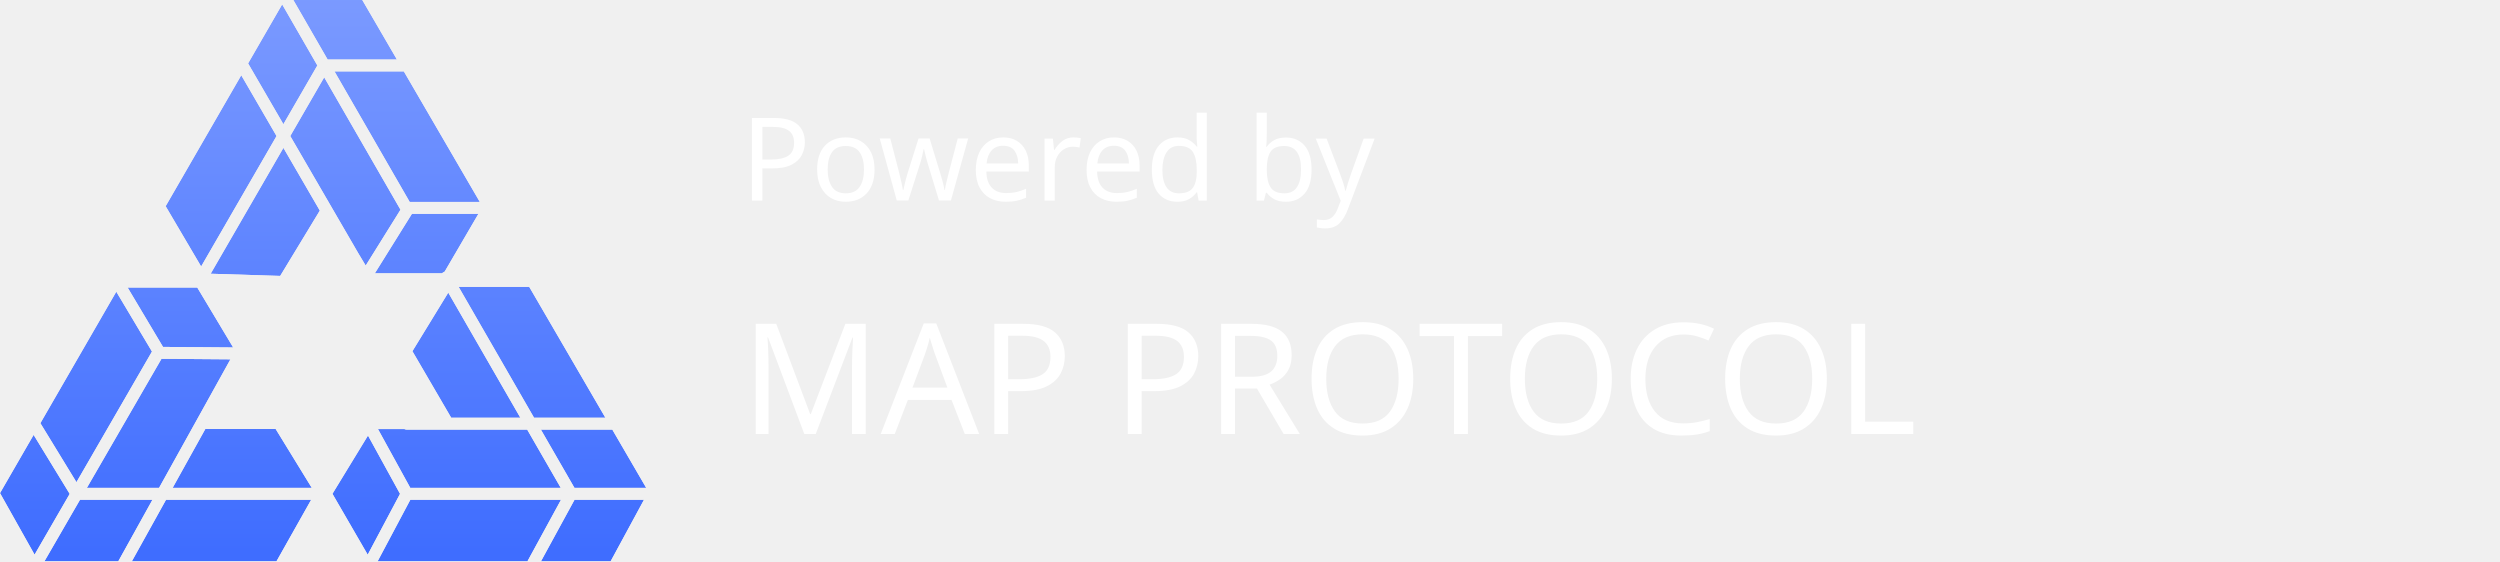
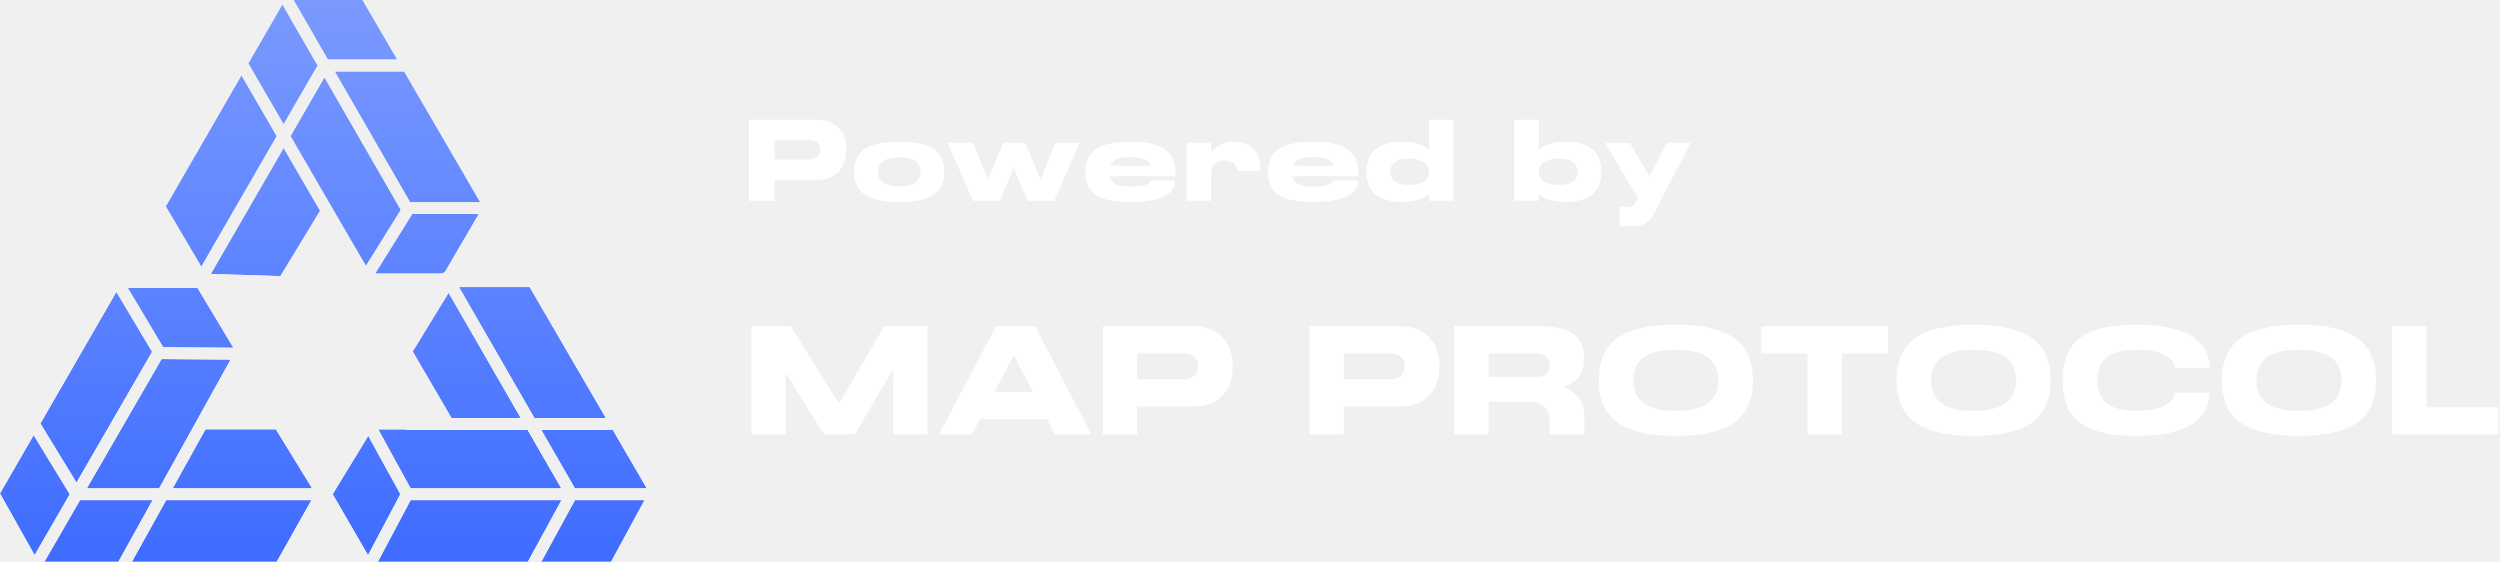
- <svg xmlns="http://www.w3.org/2000/svg" xmlns:xlink="http://www.w3.org/1999/xlink" width="1296px" height="291px" viewBox="0 0 1296 291" version="1.1">
+ <svg xmlns="http://www.w3.org/2000/svg" xmlns:xlink="http://www.w3.org/1999/xlink" width="1295px" height="291px" viewBox="0 0 1295 291" version="1.1">
  <defs>
    <polygon id="path-1" points="39.004 67.688 75.355 67.688 35.962 0 0 0" />
    <linearGradient x1="50%" y1="-58.821%" x2="50%" y2="368.326%" id="linearGradient-3">
      <stop stop-color="#7B9AFF" offset="0%" />
      <stop stop-color="#3F6DFF" offset="100%" />
    </linearGradient>
    <polygon id="path-4" points="19.214 0 0 30.833 34.707 30.833 36.228 29.917 53.7 0" />
    <linearGradient x1="50%" y1="-368.614%" x2="50%" y2="569.091%" id="linearGradient-6">
      <stop stop-color="#7B9AFF" offset="0%" />
      <stop stop-color="#3F6DFF" offset="100%" />
    </linearGradient>
    <polygon id="path-7" points="20.111 64.851 55.963 64.851 18.594 0 0 30.369" />
    <linearGradient x1="50%" y1="-238.243%" x2="50%" y2="207.59%" id="linearGradient-9">
      <stop stop-color="#7B9AFF" offset="0%" />
      <stop stop-color="#3F6DFF" offset="100%" />
    </linearGradient>
    <path d="M0,0 L16.752,30.477 L94.763,30.477 L77.358,0.271 L14.936,0.271 C14.49,0.271 14.07,0.171 13.686,0 L13.686,0 L0,0 Z" id="path-10" />
    <linearGradient x1="50.001%" y1="-739.025%" x2="50.001%" y2="209.634%" id="linearGradient-12">
      <stop stop-color="#7B9AFF" offset="0%" />
      <stop stop-color="#3F6DFF" offset="100%" />
    </linearGradient>
    <polygon id="path-13" points="0 68.164 18.706 98.762 57.856 31.037 39.356 0" />
    <linearGradient x1="49.999%" y1="-155.947%" x2="49.999%" y2="136.804%" id="linearGradient-15">
      <stop stop-color="#7B9AFF" offset="0%" />
      <stop stop-color="#3F6DFF" offset="100%" />
    </linearGradient>
    <polygon id="path-16" points="16.973 0 0 31.938 77.672 31.938 95.096 0" />
    <linearGradient x1="50%" y1="-819.936%" x2="50%" y2="85.351%" id="linearGradient-18">
      <stop stop-color="#7B9AFF" offset="0%" />
      <stop stop-color="#3F6DFF" offset="100%" />
    </linearGradient>
    <polygon id="path-19" points="18.462 0 0 31.938 38.29 31.938 56.027 0" />
    <linearGradient x1="50%" y1="-819.936%" x2="50%" y2="85.351%" id="linearGradient-21">
      <stop stop-color="#7B9AFF" offset="0%" />
      <stop stop-color="#3F6DFF" offset="100%" />
    </linearGradient>
    <polygon id="path-22" points="0 67.889 18.405 99.143 57.495 31.521 39.199 0" />
    <linearGradient x1="50.001%" y1="-42.173%" x2="50.001%" y2="249.454%" id="linearGradient-24">
      <stop stop-color="#7B9AFF" offset="0%" />
      <stop stop-color="#3F6DFF" offset="100%" />
    </linearGradient>
    <polygon id="path-25" points="0 30.204 18.282 61.773 35.047 30.229 18.433 0" />
    <linearGradient x1="50%" y1="-370.042%" x2="50%" y2="98.003%" id="linearGradient-27">
      <stop stop-color="#7B9AFF" offset="0%" />
      <stop stop-color="#3F6DFF" offset="100%" />
    </linearGradient>
    <polygon id="path-28" points="0 30.597 18.299 62.121 35.909 31.66 17.665 0" />
    <linearGradient x1="50%" y1="-8.172%" x2="50%" y2="457.25%" id="linearGradient-30">
      <stop stop-color="#7B9AFF" offset="0%" />
      <stop stop-color="#3F6DFF" offset="100%" />
    </linearGradient>
    <polygon id="path-31" points="0 65.251 36.052 66.384 56.596 32.518 37.72 0" />
    <linearGradient x1="50%" y1="-119.698%" x2="50%" y2="315.838%" id="linearGradient-33">
      <stop stop-color="#7B9AFF" offset="0%" />
      <stop stop-color="#3F6DFF" offset="100%" />
    </linearGradient>
    <polygon id="path-34" points="0 30.186 17.921 62.1 36.132 30.595 17.429 0" />
    <linearGradient x1="50%" y1="-367.541%" x2="50%" y2="98.046%" id="linearGradient-36">
      <stop stop-color="#7B9AFF" offset="0%" />
      <stop stop-color="#3F6DFF" offset="100%" />
    </linearGradient>
    <polygon id="path-37" points="0 0 17.779 30.855 53.705 30.855 35.747 0" />
    <linearGradient x1="49.999%" y1="-9.094%" x2="49.999%" y2="927.944%" id="linearGradient-39">
      <stop stop-color="#7B9AFF" offset="0%" />
      <stop stop-color="#3F6DFF" offset="100%" />
    </linearGradient>
    <polygon id="path-40" points="17.424 0 0 31.938 36.119 31.938 53.438 0" />
    <linearGradient x1="50%" y1="-819.936%" x2="50%" y2="85.351%" id="linearGradient-42">
      <stop stop-color="#7B9AFF" offset="0%" />
      <stop stop-color="#3F6DFF" offset="100%" />
    </linearGradient>
    <polygon id="path-43" points="0 0 17.406 30.207 54.611 30.207 37.032 0" />
    <linearGradient x1="50.001%" y1="-746.546%" x2="50.001%" y2="210.617%" id="linearGradient-45">
      <stop stop-color="#7B9AFF" offset="0%" />
      <stop stop-color="#3F6DFF" offset="100%" />
    </linearGradient>
    <polygon id="path-46" points="17.737 0 0 31.938 74.981 31.938 92.986 0" />
    <linearGradient x1="50%" y1="-819.936%" x2="50%" y2="85.351%" id="linearGradient-48">
      <stop stop-color="#7B9AFF" offset="0%" />
      <stop stop-color="#3F6DFF" offset="100%" />
    </linearGradient>
    <polygon id="path-49" points="0 66.92 37.424 66.92 74.427 0.287 38.685 0" />
    <linearGradient x1="50%" y1="-282.116%" x2="50%" y2="149.93%" id="linearGradient-51">
      <stop stop-color="#7B9AFF" offset="0%" />
      <stop stop-color="#3F6DFF" offset="100%" />
    </linearGradient>
    <polygon id="path-52" points="0 0 18.339 30.768 54.725 31.059 36.111 0" />
    <linearGradient x1="50%" y1="-488.992%" x2="50%" y2="441.892%" id="linearGradient-54">
      <stop stop-color="#7B9AFF" offset="0%" />
      <stop stop-color="#3F6DFF" offset="100%" />
    </linearGradient>
    <polygon id="path-55" points="0 30.441 35.435 91.484 39.11 97.588 57.149 68.642 17.595 0" />
    <linearGradient x1="49.999%" y1="-43.946%" x2="49.999%" y2="252.328%" id="linearGradient-57">
      <stop stop-color="#7B9AFF" offset="0%" />
      <stop stop-color="#3F6DFF" offset="100%" />
    </linearGradient>
    <polygon id="path-58" points="16.941 0 0 30.507 72.139 30.507 53.416 0" />
    <linearGradient x1="50%" y1="-738.203%" x2="50%" y2="209.526%" id="linearGradient-60">
      <stop stop-color="#7B9AFF" offset="0%" />
      <stop stop-color="#3F6DFF" offset="100%" />
    </linearGradient>
    <polygon id="path-61" points="0 0 39.089 67.835 76.085 67.835 36.605 0" />
    <linearGradient x1="50%" y1="-223.364%" x2="50%" y2="202.859%" id="linearGradient-63">
      <stop stop-color="#7B9AFF" offset="0%" />
      <stop stop-color="#3F6DFF" offset="100%" />
    </linearGradient>
  </defs>
  <g id="页面-1" stroke="none" stroke-width="1" fill="none" fill-rule="evenodd">
    <g id="编组-46备份">
      <g id="编组">
        <g transform="translate(173.3866, 37.00916)">
          <mask id="mask-2" fill="white">
            <use xlink:href="#path-1" />
          </mask>
          <g id="Clip-2" />
          <polygon id="Fill-1" fill="url(#linearGradient-3)" mask="url(#mask-2)" points="39.004 67.688 75.355 67.688 35.962 0 0 0" />
        </g>
        <g transform="translate(194.3168, 110.8508)">
          <mask id="mask-5" fill="white">
            <use xlink:href="#path-4" />
          </mask>
          <g id="Clip-4" />
          <polygon id="Fill-3" fill="url(#linearGradient-6)" mask="url(#mask-5)" points="19.214 0 0 30.833 34.707 30.833 36.228 29.917 53.7 0" />
        </g>
        <g transform="translate(213.7867, 151.6972)">
          <mask id="mask-8" fill="white">
            <use xlink:href="#path-7" />
          </mask>
          <g id="Clip-6" />
          <polygon id="Fill-5" fill="url(#linearGradient-9)" mask="url(#mask-8)" points="20.111 64.851 55.963 64.851 18.594 0 0 30.369" />
        </g>
        <g transform="translate(195.9377, 222.4303)">
          <mask id="mask-11" fill="white">
            <use xlink:href="#path-10" />
          </mask>
          <g id="Clip-8" />
          <path d="M0,0 L16.752,30.477 L94.763,30.477 L77.358,0.271 L14.936,0.271 C14.49,0.271 14.07,0.171 13.686,0 L13.686,0 L0,0 Z" id="Fill-7" fill="url(#linearGradient-12)" mask="url(#mask-11)" />
        </g>
        <g transform="translate(20.92757, 151.2111)">
          <mask id="mask-14" fill="white">
            <use xlink:href="#path-13" />
          </mask>
          <g id="Clip-10" />
          <polygon id="Fill-9" fill="url(#linearGradient-15)" mask="url(#mask-14)" points="0 68.164 18.706 98.762 57.856 31.037 39.356 0" />
        </g>
        <g transform="translate(195.7456, 259.0624)">
          <mask id="mask-17" fill="white">
            <use xlink:href="#path-16" />
          </mask>
          <g id="Clip-12" />
          <polygon id="Fill-11" fill="url(#linearGradient-18)" mask="url(#mask-17)" points="16.973 0 0 31.938 77.672 31.938 95.096 0" />
        </g>
        <g transform="translate(23.01629, 259.0624)">
          <mask id="mask-20" fill="white">
            <use xlink:href="#path-19" />
          </mask>
          <g id="Clip-14" />
          <polygon id="Fill-13" fill="url(#linearGradient-21)" mask="url(#mask-20)" points="18.462 0 0 31.938 38.29 31.938 56.027 0" />
        </g>
        <g transform="translate(85.86922, 39.00559)">
          <mask id="mask-23" fill="white">
            <use xlink:href="#path-22" />
          </mask>
          <g id="Clip-16" />
          <polygon id="Fill-15" fill="url(#linearGradient-24)" mask="url(#mask-23)" points="0 67.889 18.405 99.143 57.495 31.521 39.199 0" />
        </g>
        <g transform="translate(172.3343, 225.7815)">
          <mask id="mask-26" fill="white">
            <use xlink:href="#path-25" />
          </mask>
          <g id="Clip-18" />
          <polygon id="Fill-17" fill="url(#linearGradient-27)" mask="url(#mask-26)" points="0 30.204 18.282 61.773 35.047 30.229 18.433 0" />
        </g>
        <g transform="translate(128.6108, 2.270711)">
          <mask id="mask-29" fill="white">
            <use xlink:href="#path-28" />
          </mask>
          <g id="Clip-20" />
          <polygon id="Fill-19" fill="url(#linearGradient-30)" mask="url(#mask-29)" points="0 30.597 18.299 62.121 35.909 31.66 17.665 0" />
        </g>
        <g transform="translate(109.2014, 76.65474)">
          <mask id="mask-32" fill="white">
            <use xlink:href="#path-31" />
          </mask>
          <g id="Clip-22" />
          <polygon id="Fill-21" fill="url(#linearGradient-33)" mask="url(#mask-32)" points="0 65.251 36.052 66.384 56.596 32.518 37.72 0" />
        </g>
        <g transform="translate(0, 225.4351)">
          <mask id="mask-35" fill="white">
            <use xlink:href="#path-34" />
          </mask>
          <g id="Clip-24" />
          <polygon id="Fill-23" fill="url(#linearGradient-36)" mask="url(#mask-35)" points="0 30.186 17.921 62.1 36.132 30.595 17.429 0" />
        </g>
        <g transform="translate(152.0623, 0)">
          <mask id="mask-38" fill="white">
            <use xlink:href="#path-37" />
          </mask>
          <g id="Clip-26" />
          <polygon id="Fill-25" fill="url(#linearGradient-39)" mask="url(#mask-38)" points="0 0 17.779 30.855 53.705 30.855 35.747 0" />
        </g>
        <g transform="translate(280.4186, 259.0624)">
          <mask id="mask-41" fill="white">
            <use xlink:href="#path-40" />
          </mask>
          <g id="Clip-28" />
          <polygon id="Fill-27" fill="url(#linearGradient-42)" mask="url(#mask-41)" points="17.424 0 0 31.938 36.119 31.938 53.438 0" />
        </g>
        <g transform="translate(280.3887, 222.7011)">
          <mask id="mask-44" fill="white">
            <use xlink:href="#path-43" />
          </mask>
          <g id="Clip-30" />
          <polygon id="Fill-29" fill="url(#linearGradient-45)" mask="url(#mask-44)" points="0 0 17.406 30.207 54.611 30.207 37.032 0" />
        </g>
        <g transform="translate(68.33625, 259.0624)">
          <mask id="mask-47" fill="white">
            <use xlink:href="#path-46" />
          </mask>
          <g id="Clip-32" />
          <polygon id="Fill-31" fill="url(#linearGradient-48)" mask="url(#mask-47)" points="17.737 0 0 31.938 74.981 31.938 92.986 0" />
        </g>
        <g transform="translate(45.03561, 185.9873)">
          <mask id="mask-50" fill="white">
            <use xlink:href="#path-49" />
          </mask>
          <g id="Clip-34" />
          <polygon id="Fill-33" fill="url(#linearGradient-51)" mask="url(#mask-50)" points="0 66.92 37.424 66.92 74.427 0.287 38.685 0" />
        </g>
        <g transform="translate(66.16241, 149.0722)">
          <mask id="mask-53" fill="white">
            <use xlink:href="#path-52" />
          </mask>
          <g id="Clip-36" />
          <polygon id="Fill-35" fill="url(#linearGradient-54)" mask="url(#mask-53)" points="0 0 18.339 30.768 54.725 31.059 36.111 0" />
        </g>
        <g transform="translate(150.4677, 40.07985)">
          <mask id="mask-56" fill="white">
            <use xlink:href="#path-55" />
          </mask>
          <g id="Clip-38" />
          <polygon id="Fill-37" fill="url(#linearGradient-57)" mask="url(#mask-56)" points="0 30.441 35.435 91.484 39.11 97.588 57.149 68.642 17.595 0" />
        </g>
        <g transform="translate(89.48937, 222.4004)">
          <mask id="mask-59" fill="white">
            <use xlink:href="#path-58" />
          </mask>
          <g id="Clip-40" />
          <polygon id="Fill-39" fill="url(#linearGradient-60)" mask="url(#mask-59)" points="16.941 0 0 30.507 72.139 30.507 53.416 0" />
        </g>
        <g transform="translate(237.7543, 148.7127)">
          <mask id="mask-62" fill="white">
            <use xlink:href="#path-61" />
          </mask>
          <g id="Clip-42" />
          <polygon id="Fill-41" fill="url(#linearGradient-63)" mask="url(#mask-62)" points="0 0 39.089 67.835 76.085 67.835 36.605 0" />
        </g>
      </g>
-       <g id="编组-42" transform="translate(384, 47)" fill="#FFFFFF" font-family="ZYLiberty-Regular, ZY Liberty" font-weight="normal">
-         <text id="Powered-by" font-size="60">
-           <tspan x="0" y="57">Powered by</tspan>
-         </text>
-         <text id="MAP-PROTOCOL" font-size="80">
-           <tspan x="0" y="178">MAP PROTOCOL</tspan>
-         </text>
+       <g id="编组-42" transform="translate(384, 47)" fill="#FFFFFF" fill-rule="nonzero">
+         <path d="M17.22,57 L17.22,46.2 L38.82,46.2 C43.9,46.2 47.76,44.78 50.4,41.94 C53.04,39.1 54.36,35.32 54.36,30.6 C54.36,25.88 53.04,22.1 50.4,19.26 C47.76,16.42 43.9,15 38.82,15 L38.82,15 L3.9,15 L3.9,57 L17.22,57 Z M35.04,35.64 L17.22,35.64 L17.22,25.56 L35.04,25.56 C36.92,25.56 38.37,25.99 39.39,26.85 C40.41,27.71 40.92,28.96 40.92,30.6 C40.92,32.2 40.41,33.44 39.39,34.32 C38.37,35.2 36.92,35.64 35.04,35.64 L35.04,35.64 Z M81.78,57.6 C89.98,57.6 95.92,56.35 99.6,53.85 C103.28,51.35 105.12,47.4 105.12,42 C105.12,36.6 103.28,32.65 99.6,30.15 C95.92,27.65 89.98,26.4 81.78,26.4 C73.58,26.4 67.64,27.65 63.96,30.15 C60.28,32.65 58.44,36.6 58.44,42 C58.44,47.4 60.28,51.35 63.96,53.85 C67.64,56.35 73.58,57.6 81.78,57.6 Z M81.78,49.56 C78.1,49.56 75.34,48.9 73.5,47.58 C71.66,46.26 70.74,44.4 70.74,42 C70.74,39.6 71.66,37.74 73.5,36.42 C75.34,35.1 78.1,34.44 81.78,34.44 C85.46,34.44 88.22,35.1 90.06,36.42 C91.9,37.74 92.82,39.6 92.82,42 C92.82,44.4 91.9,46.26 90.06,47.58 C88.22,48.9 85.46,49.56 81.78,49.56 Z M133.86,57 L141.06,39.84 L148.26,57 L162.06,57 L175.26,27 L162.66,27 L155.04,46.02 L147.06,27 L135.66,27 L127.68,46.02 L120.06,27 L106.86,27 L120.06,57 L133.86,57 Z M201.6,57.6 C209.08,57.6 214.8,56.68 218.76,54.84 C222.72,53 224.7,50.2 224.7,46.44 L224.7,46.44 L212.16,46.44 C211.52,48.6 208.04,49.68 201.72,49.68 C198.2,49.68 195.59,49.25 193.89,48.39 C192.19,47.53 191.14,46.16 190.74,44.28 L190.74,44.28 L224.76,44.28 C224.84,43.32 224.88,42.56 224.88,42 C224.88,36.84 223.04,32.95 219.36,30.33 C215.68,27.71 209.8,26.4 201.72,26.4 C193.48,26.4 187.5,27.66 183.78,30.18 C180.06,32.7 178.2,36.64 178.2,42 C178.2,45.6 178.93,48.53 180.39,50.79 C181.85,53.05 184.29,54.75 187.71,55.89 C191.13,57.03 195.76,57.6 201.6,57.6 Z M212.34,38.88 L191.04,38.88 C191.64,37.32 192.82,36.17 194.58,35.43 C196.34,34.69 198.72,34.32 201.72,34.32 C207.52,34.32 211.06,35.84 212.34,38.88 L212.34,38.88 Z M243.36,57 L243.36,42.84 C243.36,40.72 244.03,39.07 245.37,37.89 C246.71,36.71 248.44,36.12 250.56,36.12 C252.44,36.12 253.97,36.62 255.15,37.62 C256.33,38.62 256.92,39.92 256.92,41.52 L256.92,41.52 L269.04,41.52 C269.04,36.32 267.81,32.5 265.35,30.06 C262.89,27.62 259.52,26.4 255.24,26.4 C253.08,26.4 250.98,26.83 248.94,27.69 C246.9,28.55 245.04,29.86 243.36,31.62 L243.36,31.62 L243.36,27 L230.64,27 L230.64,57 L243.36,57 Z M296.22,57.6 C303.7,57.6 309.42,56.68 313.38,54.84 C317.34,53 319.32,50.2 319.32,46.44 L319.32,46.44 L306.78,46.44 C306.14,48.6 302.66,49.68 296.34,49.68 C292.82,49.68 290.21,49.25 288.51,48.39 C286.81,47.53 285.76,46.16 285.36,44.28 L285.36,44.28 L319.38,44.28 C319.46,43.32 319.5,42.56 319.5,42 C319.5,36.84 317.66,32.95 313.98,30.33 C310.3,27.71 304.42,26.4 296.34,26.4 C288.1,26.4 282.12,27.66 278.4,30.18 C274.68,32.7 272.82,36.64 272.82,42 C272.82,45.6 273.55,48.53 275.01,50.79 C276.47,53.05 278.91,54.75 282.33,55.89 C285.75,57.03 290.38,57.6 296.22,57.6 Z M306.96,38.88 L285.66,38.88 C286.26,37.32 287.44,36.17 289.2,35.43 C290.96,34.69 293.34,34.32 296.34,34.32 C302.14,34.32 305.68,35.84 306.96,38.88 L306.96,38.88 Z M342.48,57.6 C348.48,57.6 353.06,56.24 356.22,53.52 L356.22,53.52 L356.22,57 L368.94,57 L368.94,15 L356.22,15 L356.22,30.48 C353.06,27.76 348.48,26.4 342.48,26.4 C336.6,26.4 332.02,27.64 328.74,30.12 C325.46,32.6 323.82,36.56 323.82,42 C323.82,47.44 325.46,51.4 328.74,53.88 C332.02,56.36 336.6,57.6 342.48,57.6 Z M346.08,48.84 C339.44,48.84 336.12,46.56 336.12,42 C336.12,37.44 339.44,35.16 346.08,35.16 C348.84,35.16 351.22,35.7 353.22,36.78 C355.22,37.86 356.22,39.6 356.22,42 C356.22,44.4 355.22,46.14 353.22,47.22 C351.22,48.3 348.84,48.84 346.08,48.84 Z M426.84,57.6 C432.72,57.6 437.3,56.36 440.58,53.88 C443.86,51.4 445.5,47.44 445.5,42 C445.5,36.56 443.86,32.6 440.58,30.12 C437.3,27.64 432.72,26.4 426.84,26.4 C420.84,26.4 416.26,27.76 413.1,30.48 L413.1,30.48 L413.1,15 L400.38,15 L400.38,57 L413.1,57 L413.1,53.52 C416.26,56.24 420.84,57.6 426.84,57.6 Z M423.24,48.84 C420.48,48.84 418.1,48.3 416.1,47.22 C414.1,46.14 413.1,44.4 413.1,42 C413.1,39.6 414.1,37.86 416.1,36.78 C418.1,35.7 420.48,35.16 423.24,35.16 C429.88,35.16 433.2,37.44 433.2,42 C433.2,46.56 429.88,48.84 423.24,48.84 Z M462.12,70.2 C464.84,70.2 467,69.66 468.6,68.58 C470.2,67.5 471.72,65.58 473.16,62.82 L473.16,62.82 L491.7,27 L479.52,27 L470.46,44.34 L460.2,27 L447.42,27 L464.46,55.68 L463.14,58.26 C462.78,58.94 462.33,59.44 461.79,59.76 C461.25,60.08 460.58,60.24 459.78,60.24 L459.78,60.24 L454.98,60.24 L454.98,70.2 L462.12,70.2 Z" id="Poweredby" />
+         <path d="M22.96,178 L22.96,146.24 L42.88,178 L58.8,178 L78.64,144.16 L78.64,178 L96.4,178 L96.4,122 L74,122 L50.64,162 L25.6,122 L5.2,122 L5.2,178 L22.96,178 Z M119.52,178 L123.68,170.08 L158.32,170.08 L162.4,178 L181.28,178 L152.24,122 L131.92,122 L102.4,178 L119.52,178 Z M150.96,156 L131.12,156 L141.12,136.96 L150.96,156 Z M205.04,178 L205.04,163.6 L233.84,163.6 C240.613,163.6 245.76,161.707 249.28,157.92 C252.8,154.133 254.56,149.093 254.56,142.8 C254.56,136.507 252.8,131.467 249.28,127.68 C245.76,123.893 240.613,122 233.84,122 L233.84,122 L187.28,122 L187.28,178 L205.04,178 Z M228.8,149.52 L205.04,149.52 L205.04,136.08 L228.8,136.08 C231.307,136.08 233.24,136.653 234.6,137.8 C235.96,138.947 236.64,140.613 236.64,142.8 C236.64,144.933 235.96,146.587 234.6,147.76 C233.24,148.933 231.307,149.52 228.8,149.52 L228.8,149.52 Z M312.08,178 L312.08,163.6 L340.88,163.6 C347.653,163.6 352.8,161.707 356.32,157.92 C359.84,154.133 361.6,149.093 361.6,142.8 C361.6,136.507 359.84,131.467 356.32,127.68 C352.8,123.893 347.653,122 340.88,122 L340.88,122 L294.32,122 L294.32,178 L312.08,178 Z M335.84,149.52 L312.08,149.52 L312.08,136.08 L335.84,136.08 C338.347,136.08 340.28,136.653 341.64,137.8 C343,138.947 343.68,140.613 343.68,142.8 C343.68,144.933 343,146.587 341.64,147.76 C340.28,148.933 338.347,149.52 335.84,149.52 L335.84,149.52 Z M387.12,178 L387.12,161.04 L406.24,161.04 C410.347,161.04 413.453,161.867 415.56,163.52 C417.667,165.173 418.72,167.813 418.72,171.44 L418.72,171.44 L418.72,178 L436.64,178 L436.64,167.68 C436.64,164.373 435.693,161.493 433.8,159.04 C431.907,156.587 429.28,154.693 425.92,153.36 C429.653,152.187 432.373,150.36 434.08,147.88 C435.787,145.4 436.64,142.267 436.64,138.48 C436.64,133.04 434.827,128.933 431.2,126.16 C427.573,123.387 421.733,122 413.68,122 L413.68,122 L369.36,122 L369.36,178 L387.12,178 Z M411.6,148.24 L387.12,148.24 L387.12,136.08 L411.6,136.08 C413.84,136.08 415.587,136.6 416.84,137.64 C418.093,138.68 418.72,140.187 418.72,142.16 C418.72,144.133 418.093,145.64 416.84,146.68 C415.587,147.72 413.84,148.24 411.6,148.24 L411.6,148.24 Z M484.08,178.8 C497.68,178.8 507.733,176.507 514.24,171.92 C520.747,167.333 524,160.027 524,150 C524,139.973 520.747,132.667 514.24,128.08 C507.733,123.493 497.68,121.2 484.08,121.2 C470.48,121.2 460.427,123.493 453.92,128.08 C447.413,132.667 444.16,139.973 444.16,150 C444.16,160.027 447.413,167.333 453.92,171.92 C460.427,176.507 470.48,178.8 484.08,178.8 Z M484.08,165.84 C476.613,165.84 471.08,164.52 467.48,161.88 C463.88,159.24 462.08,155.28 462.08,150 C462.08,144.667 463.88,140.693 467.48,138.08 C471.08,135.467 476.613,134.16 484.08,134.16 C491.547,134.16 497.08,135.467 500.68,138.08 C504.28,140.693 506.08,144.667 506.08,150 C506.08,155.28 504.28,159.24 500.68,161.88 C497.08,164.52 491.547,165.84 484.08,165.84 Z M570.08,178 L570.08,136.08 L594.08,136.08 L594.08,122 L528.32,122 L528.32,136.08 L552.32,136.08 L552.32,178 L570.08,178 Z M638.32,178.8 C651.92,178.8 661.973,176.507 668.48,171.92 C674.987,167.333 678.24,160.027 678.24,150 C678.24,139.973 674.987,132.667 668.48,128.08 C661.973,123.493 651.92,121.2 638.32,121.2 C624.72,121.2 614.667,123.493 608.16,128.08 C601.653,132.667 598.4,139.973 598.4,150 C598.4,160.027 601.653,167.333 608.16,171.92 C614.667,176.507 624.72,178.8 638.32,178.8 Z M638.32,165.84 C630.853,165.84 625.32,164.52 621.72,161.88 C618.12,159.24 616.32,155.28 616.32,150 C616.32,144.667 618.12,140.693 621.72,138.08 C625.32,135.467 630.853,134.16 638.32,134.16 C645.787,134.16 651.32,135.467 654.92,138.08 C658.52,140.693 660.32,144.667 660.32,150 C660.32,155.28 658.52,159.24 654.92,161.88 C651.32,164.52 645.787,165.84 638.32,165.84 Z M722.8,178.8 C747.387,178.8 760.027,171.333 760.72,156.4 L760.72,156.4 L742.8,156.4 C742.48,159.12 740.64,161.373 737.28,163.16 C733.92,164.947 729.093,165.84 722.8,165.84 C715.813,165.84 710.667,164.533 707.36,161.92 C704.053,159.307 702.4,155.333 702.4,150 C702.4,144.667 704.053,140.693 707.36,138.08 C710.667,135.467 715.813,134.16 722.8,134.16 C729.093,134.16 733.92,135.053 737.28,136.84 C740.64,138.627 742.48,140.88 742.8,143.6 L742.8,143.6 L760.72,143.6 C760.027,128.667 747.387,121.2 722.8,121.2 C713.787,121.2 706.48,122.187 700.88,124.16 C695.28,126.133 691.147,129.227 688.48,133.44 C685.813,137.653 684.48,143.173 684.48,150 C684.48,156.827 685.813,162.347 688.48,166.56 C691.147,170.773 695.28,173.867 700.88,175.84 C706.48,177.813 713.787,178.8 722.8,178.8 Z M806.88,178.8 C820.48,178.8 830.533,176.507 837.04,171.92 C843.547,167.333 846.8,160.027 846.8,150 C846.8,139.973 843.547,132.667 837.04,128.08 C830.533,123.493 820.48,121.2 806.88,121.2 C793.28,121.2 783.227,123.493 776.72,128.08 C770.213,132.667 766.96,139.973 766.96,150 C766.96,160.027 770.213,167.333 776.72,171.92 C783.227,176.507 793.28,178.8 806.88,178.8 Z M806.88,165.84 C799.413,165.84 793.88,164.52 790.28,161.88 C786.68,159.24 784.88,155.28 784.88,150 C784.88,144.667 786.68,140.693 790.28,138.08 C793.88,135.467 799.413,134.16 806.88,134.16 C814.347,134.16 819.88,135.467 823.48,138.08 C827.08,140.693 828.88,144.667 828.88,150 C828.88,155.28 827.08,159.24 823.48,161.88 C819.88,164.52 814.347,165.84 806.88,165.84 Z M910.16,178 L910.16,163.92 L872.88,163.92 L872.88,122 L855.12,122 L855.12,178 L910.16,178 Z" id="MAPPROTOCOL" />
      </g>
    </g>
  </g>
</svg>
